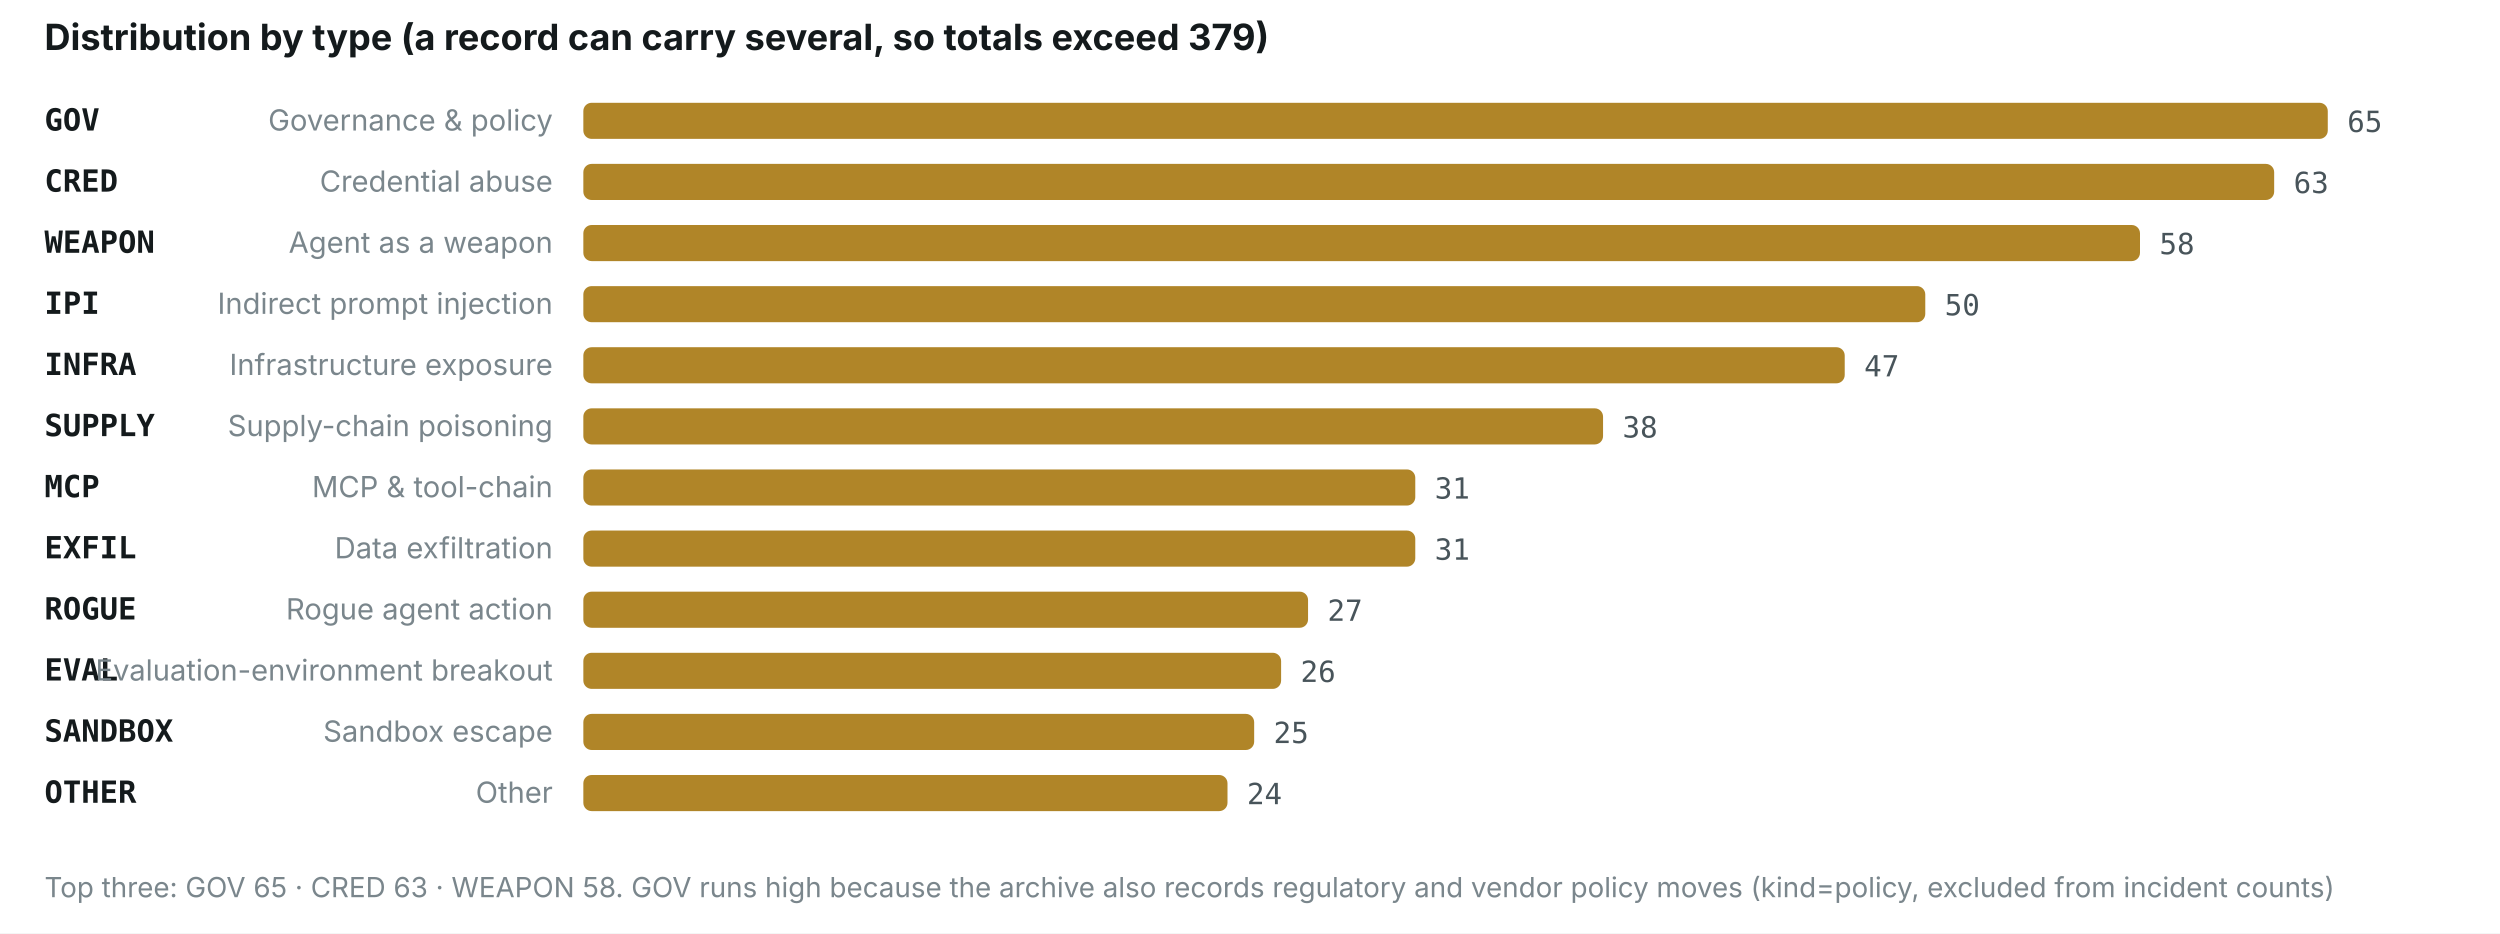
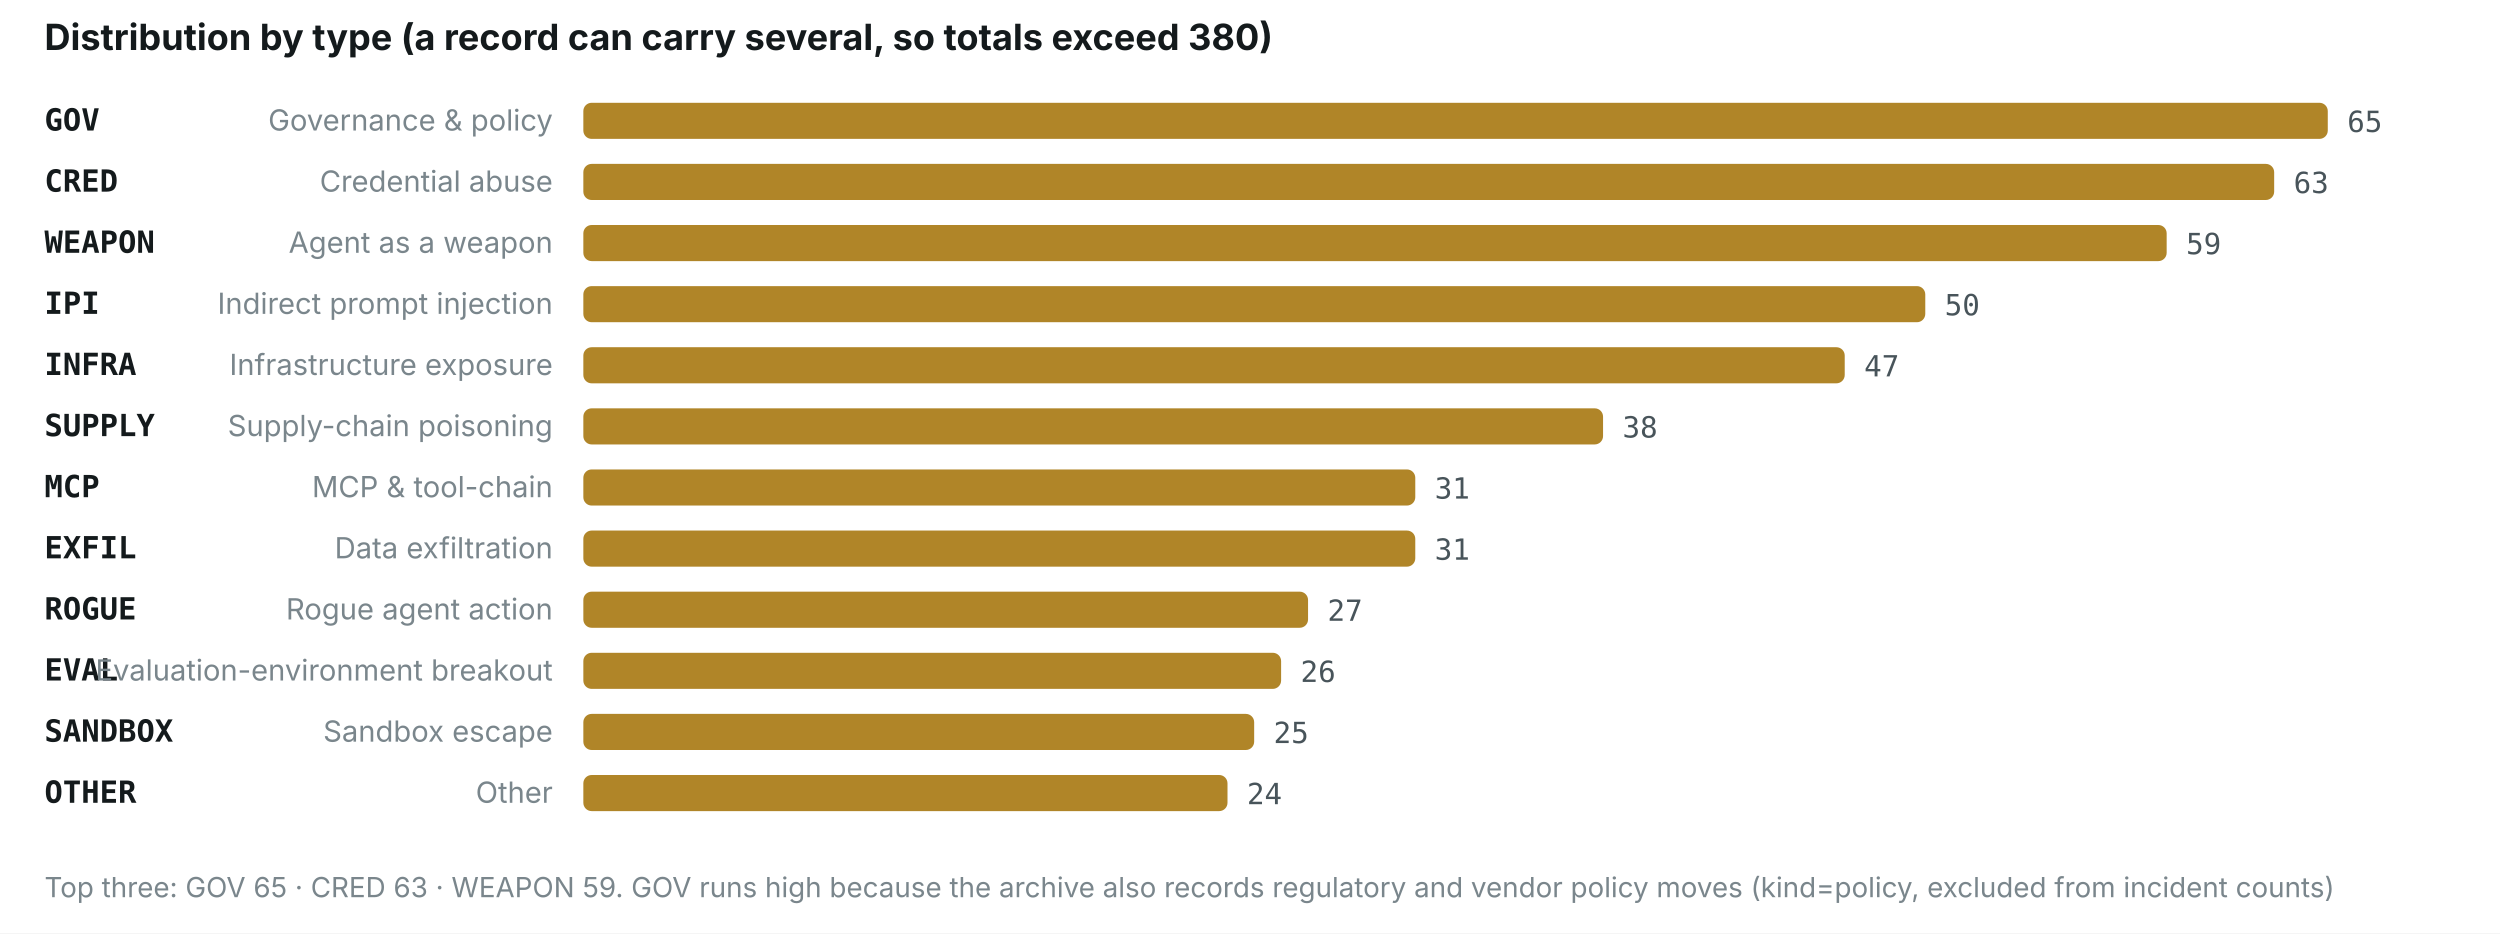
<svg xmlns="http://www.w3.org/2000/svg" viewBox="0 0 900 336" width="900" height="336" role="img" font-family="ui-sans-serif,-apple-system,'Segoe UI','PingFang SC','Microsoft YaHei',sans-serif">
  <rect width="900" height="336" fill="#FFFFFF" />
-   <text x="16" y="18" font-size="13" font-weight="700" fill="#141A1C">Distribution by type (a record can carry several, so totals exceed 379)</text>
+   <text x="16" y="18" font-size="13" font-weight="700" fill="#141A1C">Distribution by type (a record can carry several, so totals exceed 380)</text>
  <text x="16" y="47" font-size="11" fill="#141A1C" font-family="ui-monospace,'SF Mono','Cascadia Mono','Consolas',monospace" font-weight="600">GOV</text>
  <text x="199" y="47" font-size="10.5" text-anchor="end" fill="#7A868C">Governance &amp; policy</text>
  <rect x="210" y="37" width="628.0" height="13" rx="3" fill="#B08528" />
  <text x="845.0" y="47.5" font-size="10.5" fill="#48545A" font-family="ui-monospace,'SF Mono','Cascadia Mono','Consolas',monospace">65</text>
  <text x="16" y="69" font-size="11" fill="#141A1C" font-family="ui-monospace,'SF Mono','Cascadia Mono','Consolas',monospace" font-weight="600">CRED</text>
  <text x="199" y="69" font-size="10.5" text-anchor="end" fill="#7A868C">Credential abuse</text>
  <rect x="210" y="59" width="608.7" height="13" rx="3" fill="#B08528" />
  <text x="825.7" y="69.5" font-size="10.5" fill="#48545A" font-family="ui-monospace,'SF Mono','Cascadia Mono','Consolas',monospace">63</text>
  <text x="16" y="91" font-size="11" fill="#141A1C" font-family="ui-monospace,'SF Mono','Cascadia Mono','Consolas',monospace" font-weight="600">WEAPON</text>
  <text x="199" y="91" font-size="10.5" text-anchor="end" fill="#7A868C">Agent as a weapon</text>
-   <rect x="210" y="81" width="560.4" height="13" rx="3" fill="#B08528" />
-   <text x="777.4" y="91.5" font-size="10.5" fill="#48545A" font-family="ui-monospace,'SF Mono','Cascadia Mono','Consolas',monospace">58</text>
+   <rect x="210" y="81" width="570.0" height="13" rx="3" fill="#B08528" />
+   <text x="787.0" y="91.5" font-size="10.5" fill="#48545A" font-family="ui-monospace,'SF Mono','Cascadia Mono','Consolas',monospace">59</text>
  <text x="16" y="113" font-size="11" fill="#141A1C" font-family="ui-monospace,'SF Mono','Cascadia Mono','Consolas',monospace" font-weight="600">IPI</text>
  <text x="199" y="113" font-size="10.5" text-anchor="end" fill="#7A868C">Indirect prompt injection</text>
  <rect x="210" y="103" width="483.1" height="13" rx="3" fill="#B08528" />
  <text x="700.1" y="113.5" font-size="10.5" fill="#48545A" font-family="ui-monospace,'SF Mono','Cascadia Mono','Consolas',monospace">50</text>
  <text x="16" y="135" font-size="11" fill="#141A1C" font-family="ui-monospace,'SF Mono','Cascadia Mono','Consolas',monospace" font-weight="600">INFRA</text>
  <text x="199" y="135" font-size="10.5" text-anchor="end" fill="#7A868C">Infrastructure exposure</text>
  <rect x="210" y="125" width="454.1" height="13" rx="3" fill="#B08528" />
  <text x="671.1" y="135.5" font-size="10.5" fill="#48545A" font-family="ui-monospace,'SF Mono','Cascadia Mono','Consolas',monospace">47</text>
  <text x="16" y="157" font-size="11" fill="#141A1C" font-family="ui-monospace,'SF Mono','Cascadia Mono','Consolas',monospace" font-weight="600">SUPPLY</text>
  <text x="199" y="157" font-size="10.5" text-anchor="end" fill="#7A868C">Supply-chain poisoning</text>
  <rect x="210" y="147" width="367.1" height="13" rx="3" fill="#B08528" />
  <text x="584.1" y="157.5" font-size="10.5" fill="#48545A" font-family="ui-monospace,'SF Mono','Cascadia Mono','Consolas',monospace">38</text>
  <text x="16" y="179" font-size="11" fill="#141A1C" font-family="ui-monospace,'SF Mono','Cascadia Mono','Consolas',monospace" font-weight="600">MCP</text>
  <text x="199" y="179" font-size="10.5" text-anchor="end" fill="#7A868C">MCP &amp; tool-chain</text>
  <rect x="210" y="169" width="299.5" height="13" rx="3" fill="#B08528" />
  <text x="516.5" y="179.5" font-size="10.5" fill="#48545A" font-family="ui-monospace,'SF Mono','Cascadia Mono','Consolas',monospace">31</text>
  <text x="16" y="201" font-size="11" fill="#141A1C" font-family="ui-monospace,'SF Mono','Cascadia Mono','Consolas',monospace" font-weight="600">EXFIL</text>
  <text x="199" y="201" font-size="10.5" text-anchor="end" fill="#7A868C">Data exfiltration</text>
  <rect x="210" y="191" width="299.5" height="13" rx="3" fill="#B08528" />
  <text x="516.5" y="201.5" font-size="10.5" fill="#48545A" font-family="ui-monospace,'SF Mono','Cascadia Mono','Consolas',monospace">31</text>
  <text x="16" y="223" font-size="11" fill="#141A1C" font-family="ui-monospace,'SF Mono','Cascadia Mono','Consolas',monospace" font-weight="600">ROGUE</text>
  <text x="199" y="223" font-size="10.5" text-anchor="end" fill="#7A868C">Rogue agent action</text>
  <rect x="210" y="213" width="260.9" height="13" rx="3" fill="#B08528" />
  <text x="477.9" y="223.5" font-size="10.5" fill="#48545A" font-family="ui-monospace,'SF Mono','Cascadia Mono','Consolas',monospace">27</text>
  <text x="16" y="245" font-size="11" fill="#141A1C" font-family="ui-monospace,'SF Mono','Cascadia Mono','Consolas',monospace" font-weight="600">EVAL</text>
  <text x="199" y="245" font-size="10.5" text-anchor="end" fill="#7A868C">Evaluation-environment breakout</text>
  <rect x="210" y="235" width="251.2" height="13" rx="3" fill="#B08528" />
  <text x="468.2" y="245.5" font-size="10.5" fill="#48545A" font-family="ui-monospace,'SF Mono','Cascadia Mono','Consolas',monospace">26</text>
  <text x="16" y="267" font-size="11" fill="#141A1C" font-family="ui-monospace,'SF Mono','Cascadia Mono','Consolas',monospace" font-weight="600">SANDBOX</text>
  <text x="199" y="267" font-size="10.5" text-anchor="end" fill="#7A868C">Sandbox escape</text>
  <rect x="210" y="257" width="241.5" height="13" rx="3" fill="#B08528" />
  <text x="458.5" y="267.5" font-size="10.5" fill="#48545A" font-family="ui-monospace,'SF Mono','Cascadia Mono','Consolas',monospace">25</text>
  <text x="16" y="289" font-size="11" fill="#141A1C" font-family="ui-monospace,'SF Mono','Cascadia Mono','Consolas',monospace" font-weight="600">OTHER</text>
  <text x="199" y="289" font-size="10.5" text-anchor="end" fill="#7A868C">Other</text>
  <rect x="210" y="279" width="231.9" height="13" rx="3" fill="#B08528" />
  <text x="448.9" y="289.5" font-size="10.5" fill="#48545A" font-family="ui-monospace,'SF Mono','Cascadia Mono','Consolas',monospace">24</text>
-   <text x="16" y="323" font-size="10" fill="#7A868C">Top three: GOV 65 · CRED 63 · WEAPON 58. GOV runs high because the archive also records regulatory and vendor policy moves (kind=policy, excluded from incident counts)</text>
+   <text x="16" y="323" font-size="10" fill="#7A868C">Top three: GOV 65 · CRED 63 · WEAPON 59. GOV runs high because the archive also records regulatory and vendor policy moves (kind=policy, excluded from incident counts)</text>
</svg>
